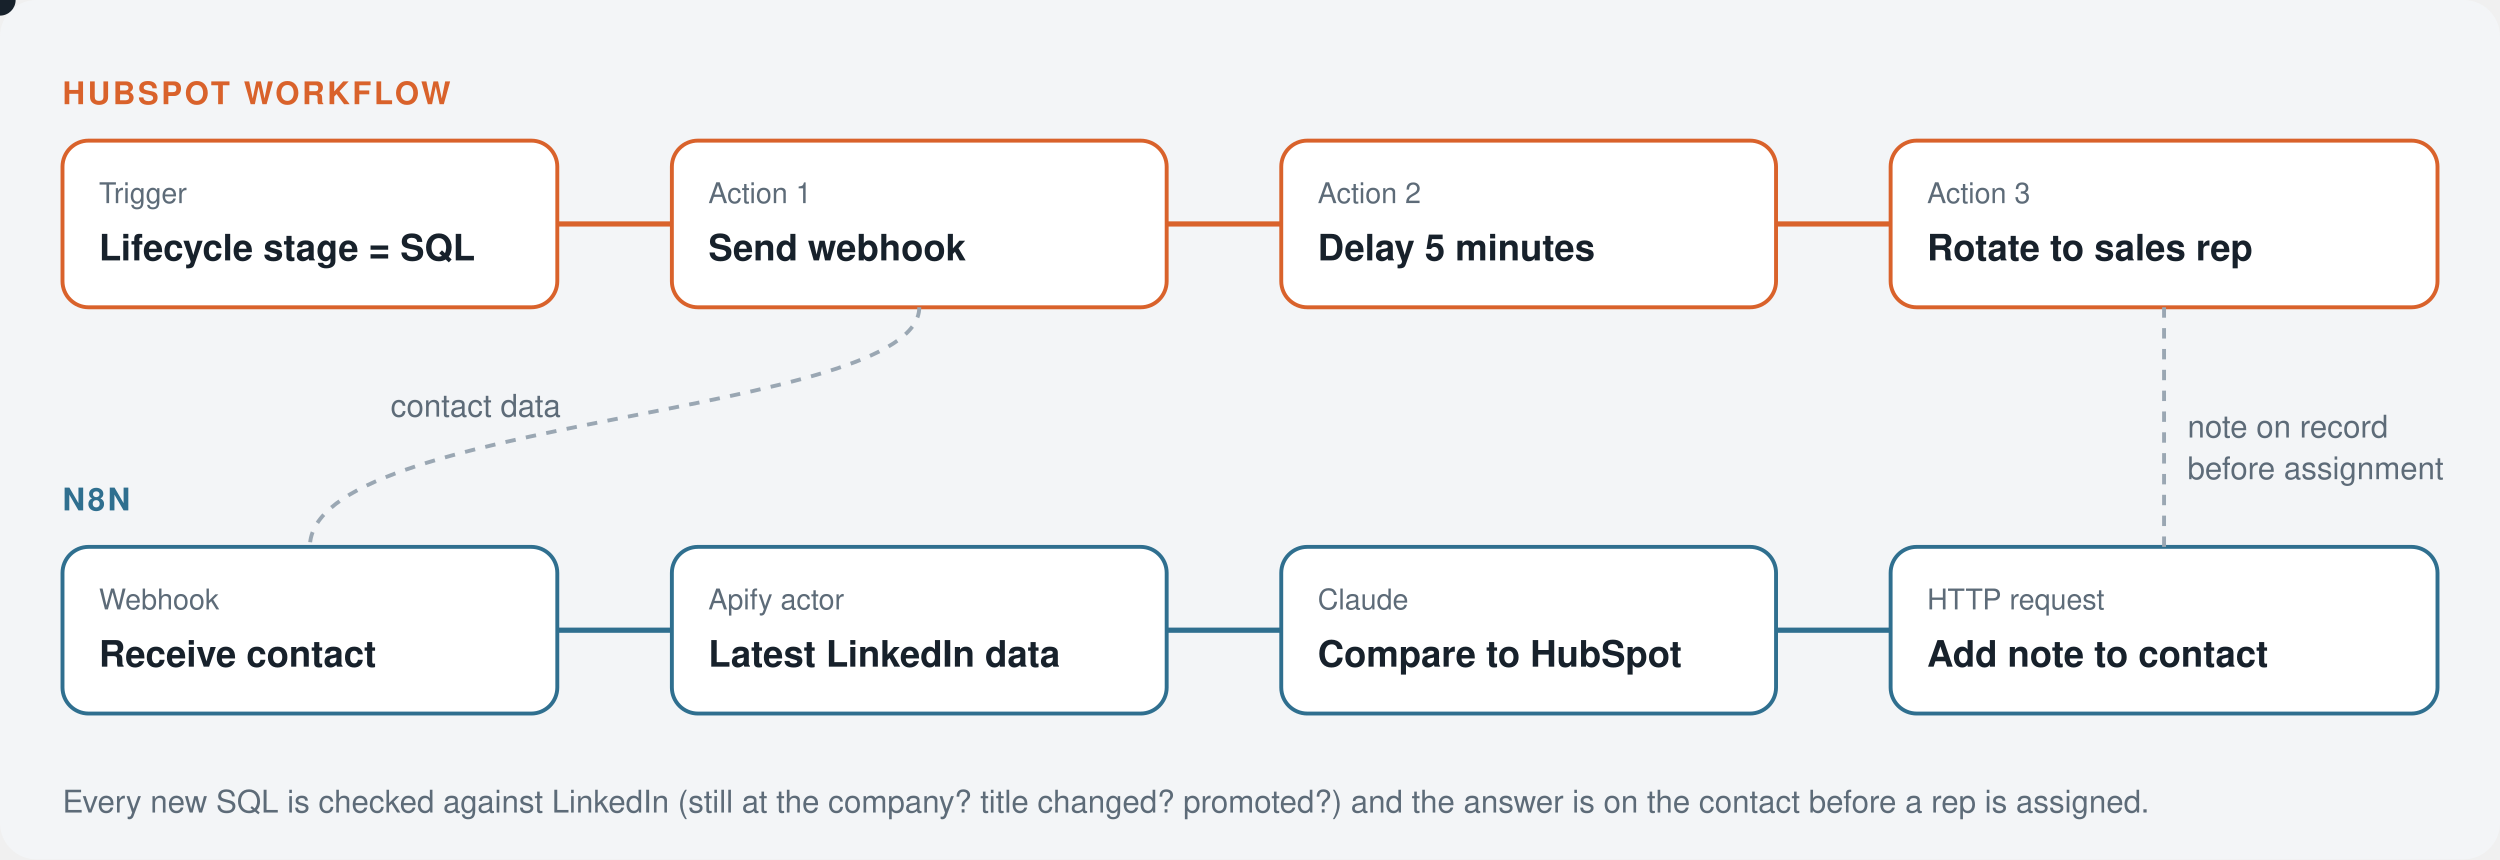
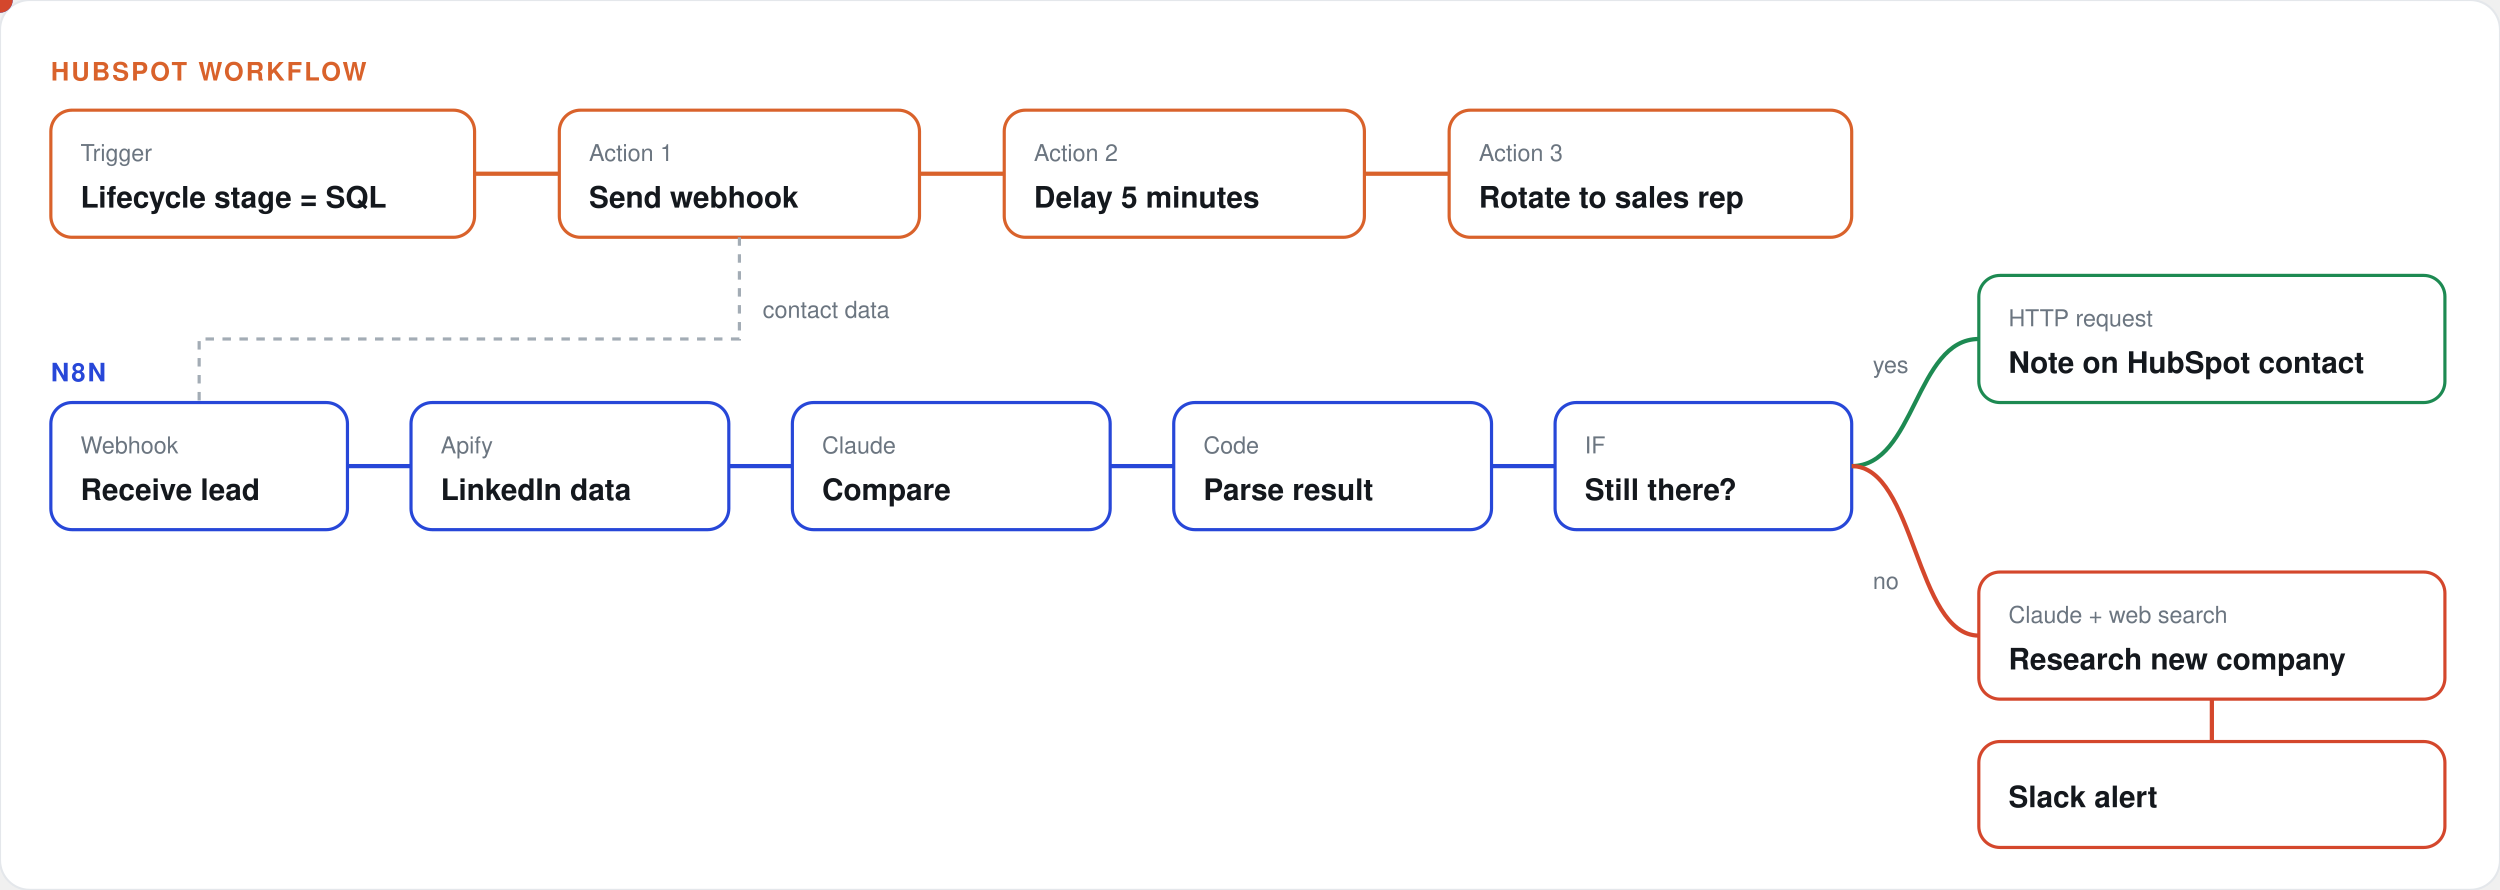
- <svg xmlns="http://www.w3.org/2000/svg" viewBox="0 0 960 330" width="960" height="330" font-family="Helvetica, Arial, sans-serif">
+ <svg xmlns="http://www.w3.org/2000/svg" viewBox="0 0 1180 420" width="1180" height="420" font-family="Helvetica, Arial, sans-serif">
  <style>
    .lane { font-size: 12px; font-weight: 700; letter-spacing: 1px; }
-     .k { font-size: 11px; fill: #5d6b78; }
-     .t { font-size: 14px; font-weight: 700; fill: #17212b; }
-     .cap { font-size: 12px; fill: #5d6b78; }
-     .box { stroke-width: 1.5; }
-     .pulse { animation: pulse 8s infinite; opacity: .35; }
-     @keyframes pulse { 0%, 100% { opacity: .35 } }
-     .s0 { animation: s0 8s infinite } @keyframes s0 { 0%,12% { opacity: 1 } 14%,100% { opacity: .45 } }
-     .s1 { animation: s1 8s infinite } @keyframes s1 { 0%,11% { opacity: .45 } 12%,24% { opacity: 1 } 26%,100% { opacity: .45 } }
-     .s2 { animation: s2 8s infinite } @keyframes s2 { 0%,23% { opacity: .45 } 24%,86% { opacity: 1 } 88%,100% { opacity: .45 } }
-     .s3 { animation: s3 8s infinite } @keyframes s3 { 0%,86% { opacity: .45 } 87%,100% { opacity: 1 } }
-     .n0 { animation: n0 8s infinite } @keyframes n0 { 0%,23% { opacity: .45 } 24%,36% { opacity: 1 } 38%,100% { opacity: .45 } }
-     .n1 { animation: n1 8s infinite } @keyframes n1 { 0%,36% { opacity: .45 } 37%,52% { opacity: 1 } 54%,100% { opacity: .45 } }
-     .n2 { animation: n2 8s infinite } @keyframes n2 { 0%,52% { opacity: .45 } 53%,68% { opacity: 1 } 70%,100% { opacity: .45 } }
-     .n3 { animation: n3 8s infinite } @keyframes n3 { 0%,68% { opacity: .45 } 69%,86% { opacity: 1 } 88%,100% { opacity: .45 } }
+     .k { font-size: 11px; fill: #6b7580; }
+     .t { font-size: 14px; font-weight: 700; fill: #14181d; }
+     .tag { font-size: 11px; fill: #6b7580; }
+     .box { fill: #fff; stroke-width: 1.5; }
  </style>
-   <rect width="960" height="330" rx="14" fill="#f3f5f7" />
-   <text x="24" y="40" class="lane" fill="#d9622b">HUBSPOT WORKFLOW</text>
-   <g class="s0">
-     <rect x="24" y="54" width="190" height="64" rx="10" fill="#fff" stroke="#d9622b" class="box" />
-     <text x="38" y="78" class="k">Trigger</text>
-     <text x="38" y="100" class="t">Lifecycle stage = SQL</text>
-   </g>
-   <g class="s1">
-     <rect x="258" y="54" width="190" height="64" rx="10" fill="#fff" stroke="#d9622b" class="box" />
-     <text x="272" y="78" class="k">Action 1</text>
-     <text x="272" y="100" class="t">Send webhook</text>
-   </g>
-   <g class="s2">
-     <rect x="492" y="54" width="190" height="64" rx="10" fill="#fff" stroke="#d9622b" class="box" />
-     <text x="506" y="78" class="k">Action 2</text>
-     <text x="506" y="100" class="t">Delay 5 minutes</text>
-   </g>
-   <g class="s3">
-     <rect x="726" y="54" width="210" height="64" rx="10" fill="#fff" stroke="#d9622b" class="box" />
-     <text x="740" y="78" class="k">Action 3</text>
-     <text x="740" y="100" class="t">Rotate to sales rep</text>
-   </g>
-   <path d="M214 86 H258 M448 86 H492 M682 86 H726" stroke="#d9622b" stroke-width="2" fill="none" />
-   <text x="24" y="196" class="lane" fill="#2f6f8f">N8N</text>
-   <g class="n0">
-     <rect x="24" y="210" width="190" height="64" rx="10" fill="#fff" stroke="#2f6f8f" class="box" />
-     <text x="38" y="234" class="k">Webhook</text>
-     <text x="38" y="256" class="t">Receive contact</text>
-   </g>
-   <g class="n1">
-     <rect x="258" y="210" width="190" height="64" rx="10" fill="#fff" stroke="#2f6f8f" class="box" />
-     <text x="272" y="234" class="k">Apify actor</text>
-     <text x="272" y="256" class="t">Latest LinkedIn data</text>
-   </g>
-   <g class="n2">
-     <rect x="492" y="210" width="190" height="64" rx="10" fill="#fff" stroke="#2f6f8f" class="box" />
-     <text x="506" y="234" class="k">Claude</text>
-     <text x="506" y="256" class="t">Compare to HubSpot</text>
-   </g>
-   <g class="n3">
-     <rect x="726" y="210" width="210" height="64" rx="10" fill="#fff" stroke="#2f6f8f" class="box" />
-     <text x="740" y="234" class="k">HTTP request</text>
-     <text x="740" y="256" class="t">Add note to contact</text>
-   </g>
-   <path d="M214 242 H258 M448 242 H492 M682 242 H726" stroke="#2f6f8f" stroke-width="2" fill="none" />
-   <path d="M353 118 C353 160 119 160 119 210" stroke="#9aa7b3" stroke-width="1.5" stroke-dasharray="4 4" fill="none" />
-   <text x="150" y="160" class="cap">contact data</text>
-   <path d="M831 210 V118" stroke="#9aa7b3" stroke-width="1.5" stroke-dasharray="4 4" fill="none" />
-   <text x="840" y="168" class="cap">note on record</text>
-   <text x="840" y="184" class="cap">before assignment</text>
-   <circle r="6" fill="#17212b">
-     <animateMotion dur="8s" repeatCount="indefinite" keyPoints="0;0.1;0.25;0.4;0.6;0.8;0.8;1" keyTimes="0;0.12;0.24;0.37;0.53;0.69;0.87;1" calcMode="linear" path="M119 86 H353 C353 160 119 160 119 242 H353 H587 H831 V86" />
+   <rect width="1180" height="420" rx="14" fill="#ffffff" stroke="#e4e7eb" />
+   <text x="24" y="38" class="lane" fill="#d9622b">HUBSPOT WORKFLOW</text>
+   <rect x="24" y="52" width="200" height="60" rx="10" class="box" stroke="#d9622b" />
+   <text x="38" y="76" class="k">Trigger</text>
+   <text x="38" y="98" class="t">Lifecycle stage = SQL</text>
+   <rect x="264" y="52" width="170" height="60" rx="10" class="box" stroke="#d9622b" />
+   <text x="278" y="76" class="k">Action 1</text>
+   <text x="278" y="98" class="t">Send webhook</text>
+   <rect x="474" y="52" width="170" height="60" rx="10" class="box" stroke="#d9622b" />
+   <text x="488" y="76" class="k">Action 2</text>
+   <text x="488" y="98" class="t">Delay 5 minutes</text>
+   <rect x="684" y="52" width="190" height="60" rx="10" class="box" stroke="#d9622b" />
+   <text x="698" y="76" class="k">Action 3</text>
+   <text x="698" y="98" class="t">Rotate to sales rep</text>
+   <path d="M224 82 H264 M434 82 H474 M644 82 H684" stroke="#d9622b" stroke-width="2" fill="none" />
+   <path d="M349 112 V160 H94 V190" stroke="#a3acb5" stroke-width="1.5" stroke-dasharray="4 4" fill="none" />
+   <text x="360" y="150" class="tag">contact data</text>
+   <text x="24" y="180" class="lane" fill="#2747d8">N8N</text>
+   <rect x="24" y="190" width="140" height="60" rx="10" class="box" stroke="#2747d8" />
+   <text x="38" y="214" class="k">Webhook</text>
+   <text x="38" y="236" class="t">Receive lead</text>
+   <rect x="194" y="190" width="150" height="60" rx="10" class="box" stroke="#2747d8" />
+   <text x="208" y="214" class="k">Apify</text>
+   <text x="208" y="236" class="t">LinkedIn data</text>
+   <rect x="374" y="190" width="150" height="60" rx="10" class="box" stroke="#2747d8" />
+   <text x="388" y="214" class="k">Claude</text>
+   <text x="388" y="236" class="t">Compare</text>
+   <rect x="554" y="190" width="150" height="60" rx="10" class="box" stroke="#2747d8" />
+   <text x="568" y="214" class="k">Code</text>
+   <text x="568" y="236" class="t">Parse result</text>
+   <rect x="734" y="190" width="140" height="60" rx="10" class="box" stroke="#2747d8" />
+   <text x="748" y="214" class="k">IF</text>
+   <text x="748" y="236" class="t">Still there?</text>
+   <path d="M164 220 H194 M344 220 H374 M524 220 H554 M704 220 H734" stroke="#2747d8" stroke-width="2" fill="none" />
+   <path d="M874 220 C904 220 904 160 934 160" stroke="#1d8a52" stroke-width="2" fill="none" />
+   <text x="884" y="176" class="tag">yes</text>
+   <rect x="934" y="130" width="220" height="60" rx="10" class="box" stroke="#1d8a52" />
+   <text x="948" y="154" class="k">HTTP request</text>
+   <text x="948" y="176" class="t">Note on HubSpot contact</text>
+   <path d="M874 220 C904 220 904 300 934 300" stroke="#d4472c" stroke-width="2" fill="none" />
+   <text x="884" y="278" class="tag">no</text>
+   <rect x="934" y="270" width="220" height="60" rx="10" class="box" stroke="#d4472c" />
+   <text x="948" y="294" class="k">Claude + web search</text>
+   <text x="948" y="316" class="t">Research new company</text>
+   <path d="M1044 330 V350" stroke="#d4472c" stroke-width="2" fill="none" />
+   <rect x="934" y="350" width="220" height="50" rx="10" class="box" stroke="#d4472c" />
+   <text x="948" y="381" class="t">Slack alert</text>
+   <circle r="6" fill="#2747d8">
+     <animateMotion dur="7s" repeatCount="indefinite" path="M124 82 H349 V160 H94 V220 H804 C904 220 904 160 1044 160" />
  </circle>
-   <text x="24" y="312" class="cap">Every new SQL is checked against LinkedIn (still at the company? title changed? promoted?) and the answer is on the contact before a rep is assigned.</text>
+   <circle r="6" fill="#d4472c">
+     <animateMotion dur="7s" begin="3.5s" repeatCount="indefinite" path="M124 82 H349 V160 H94 V220 H804 C904 220 904 300 1044 300 V375" />
+   </circle>
</svg>
